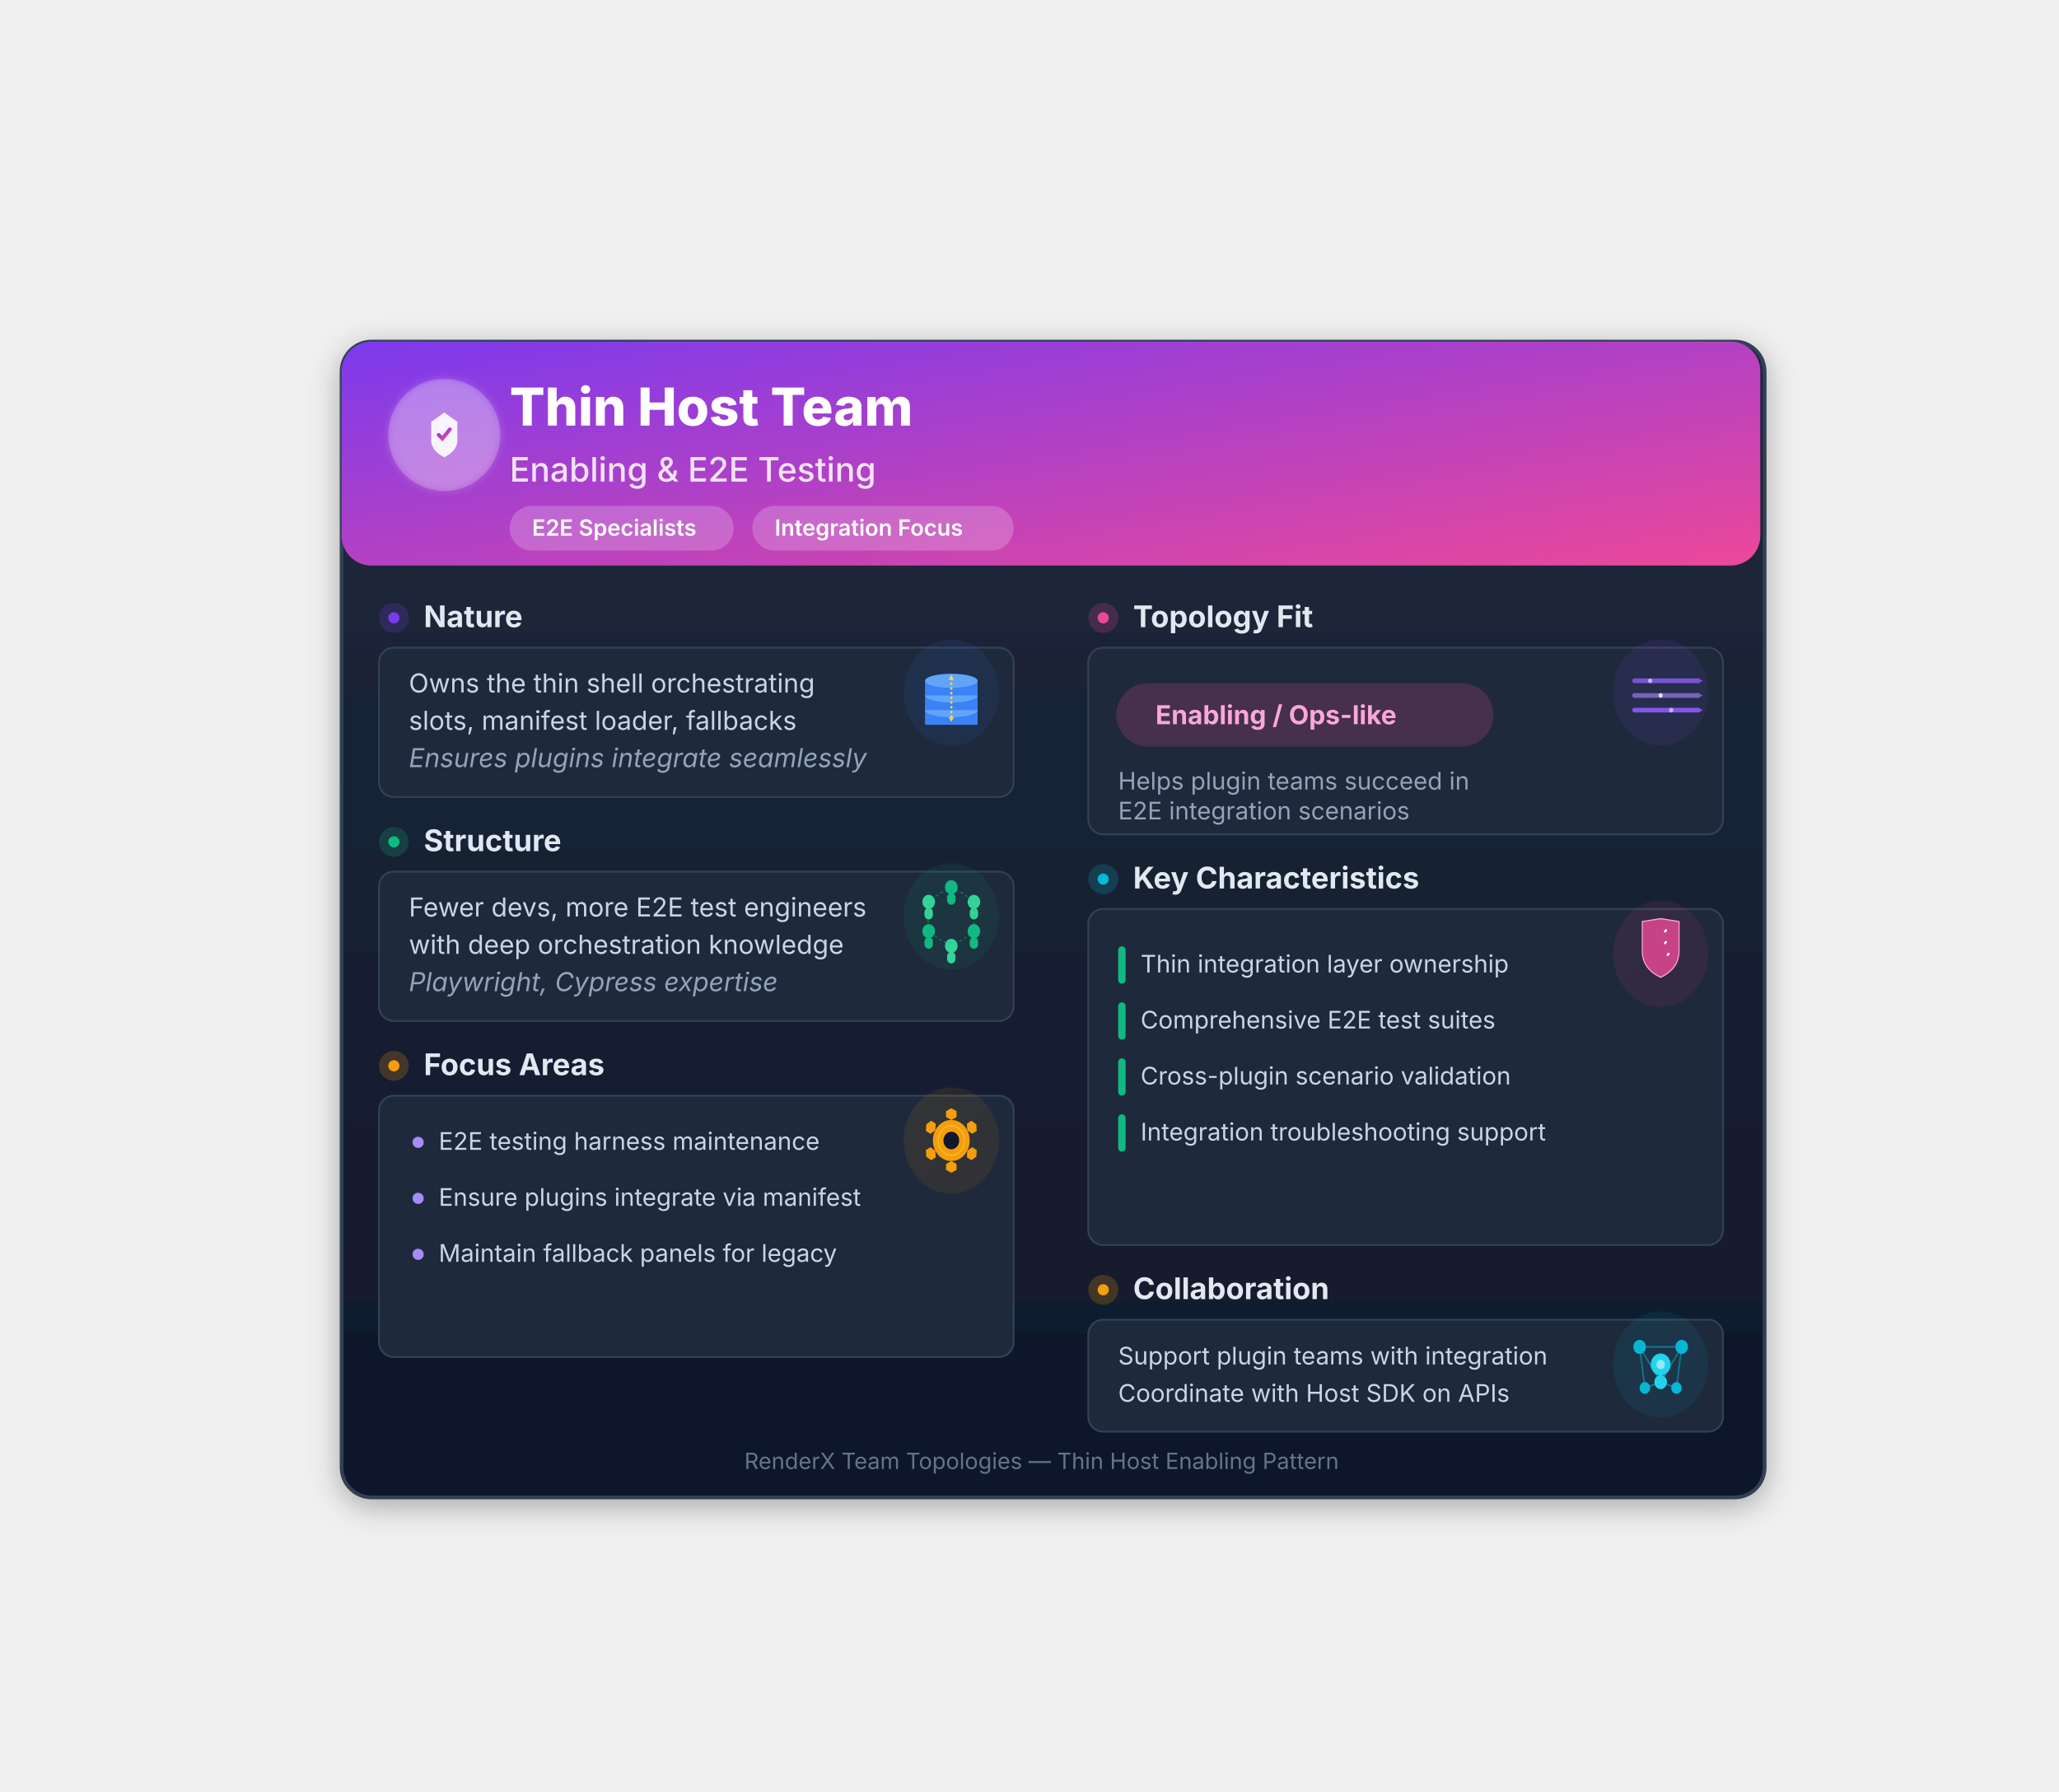
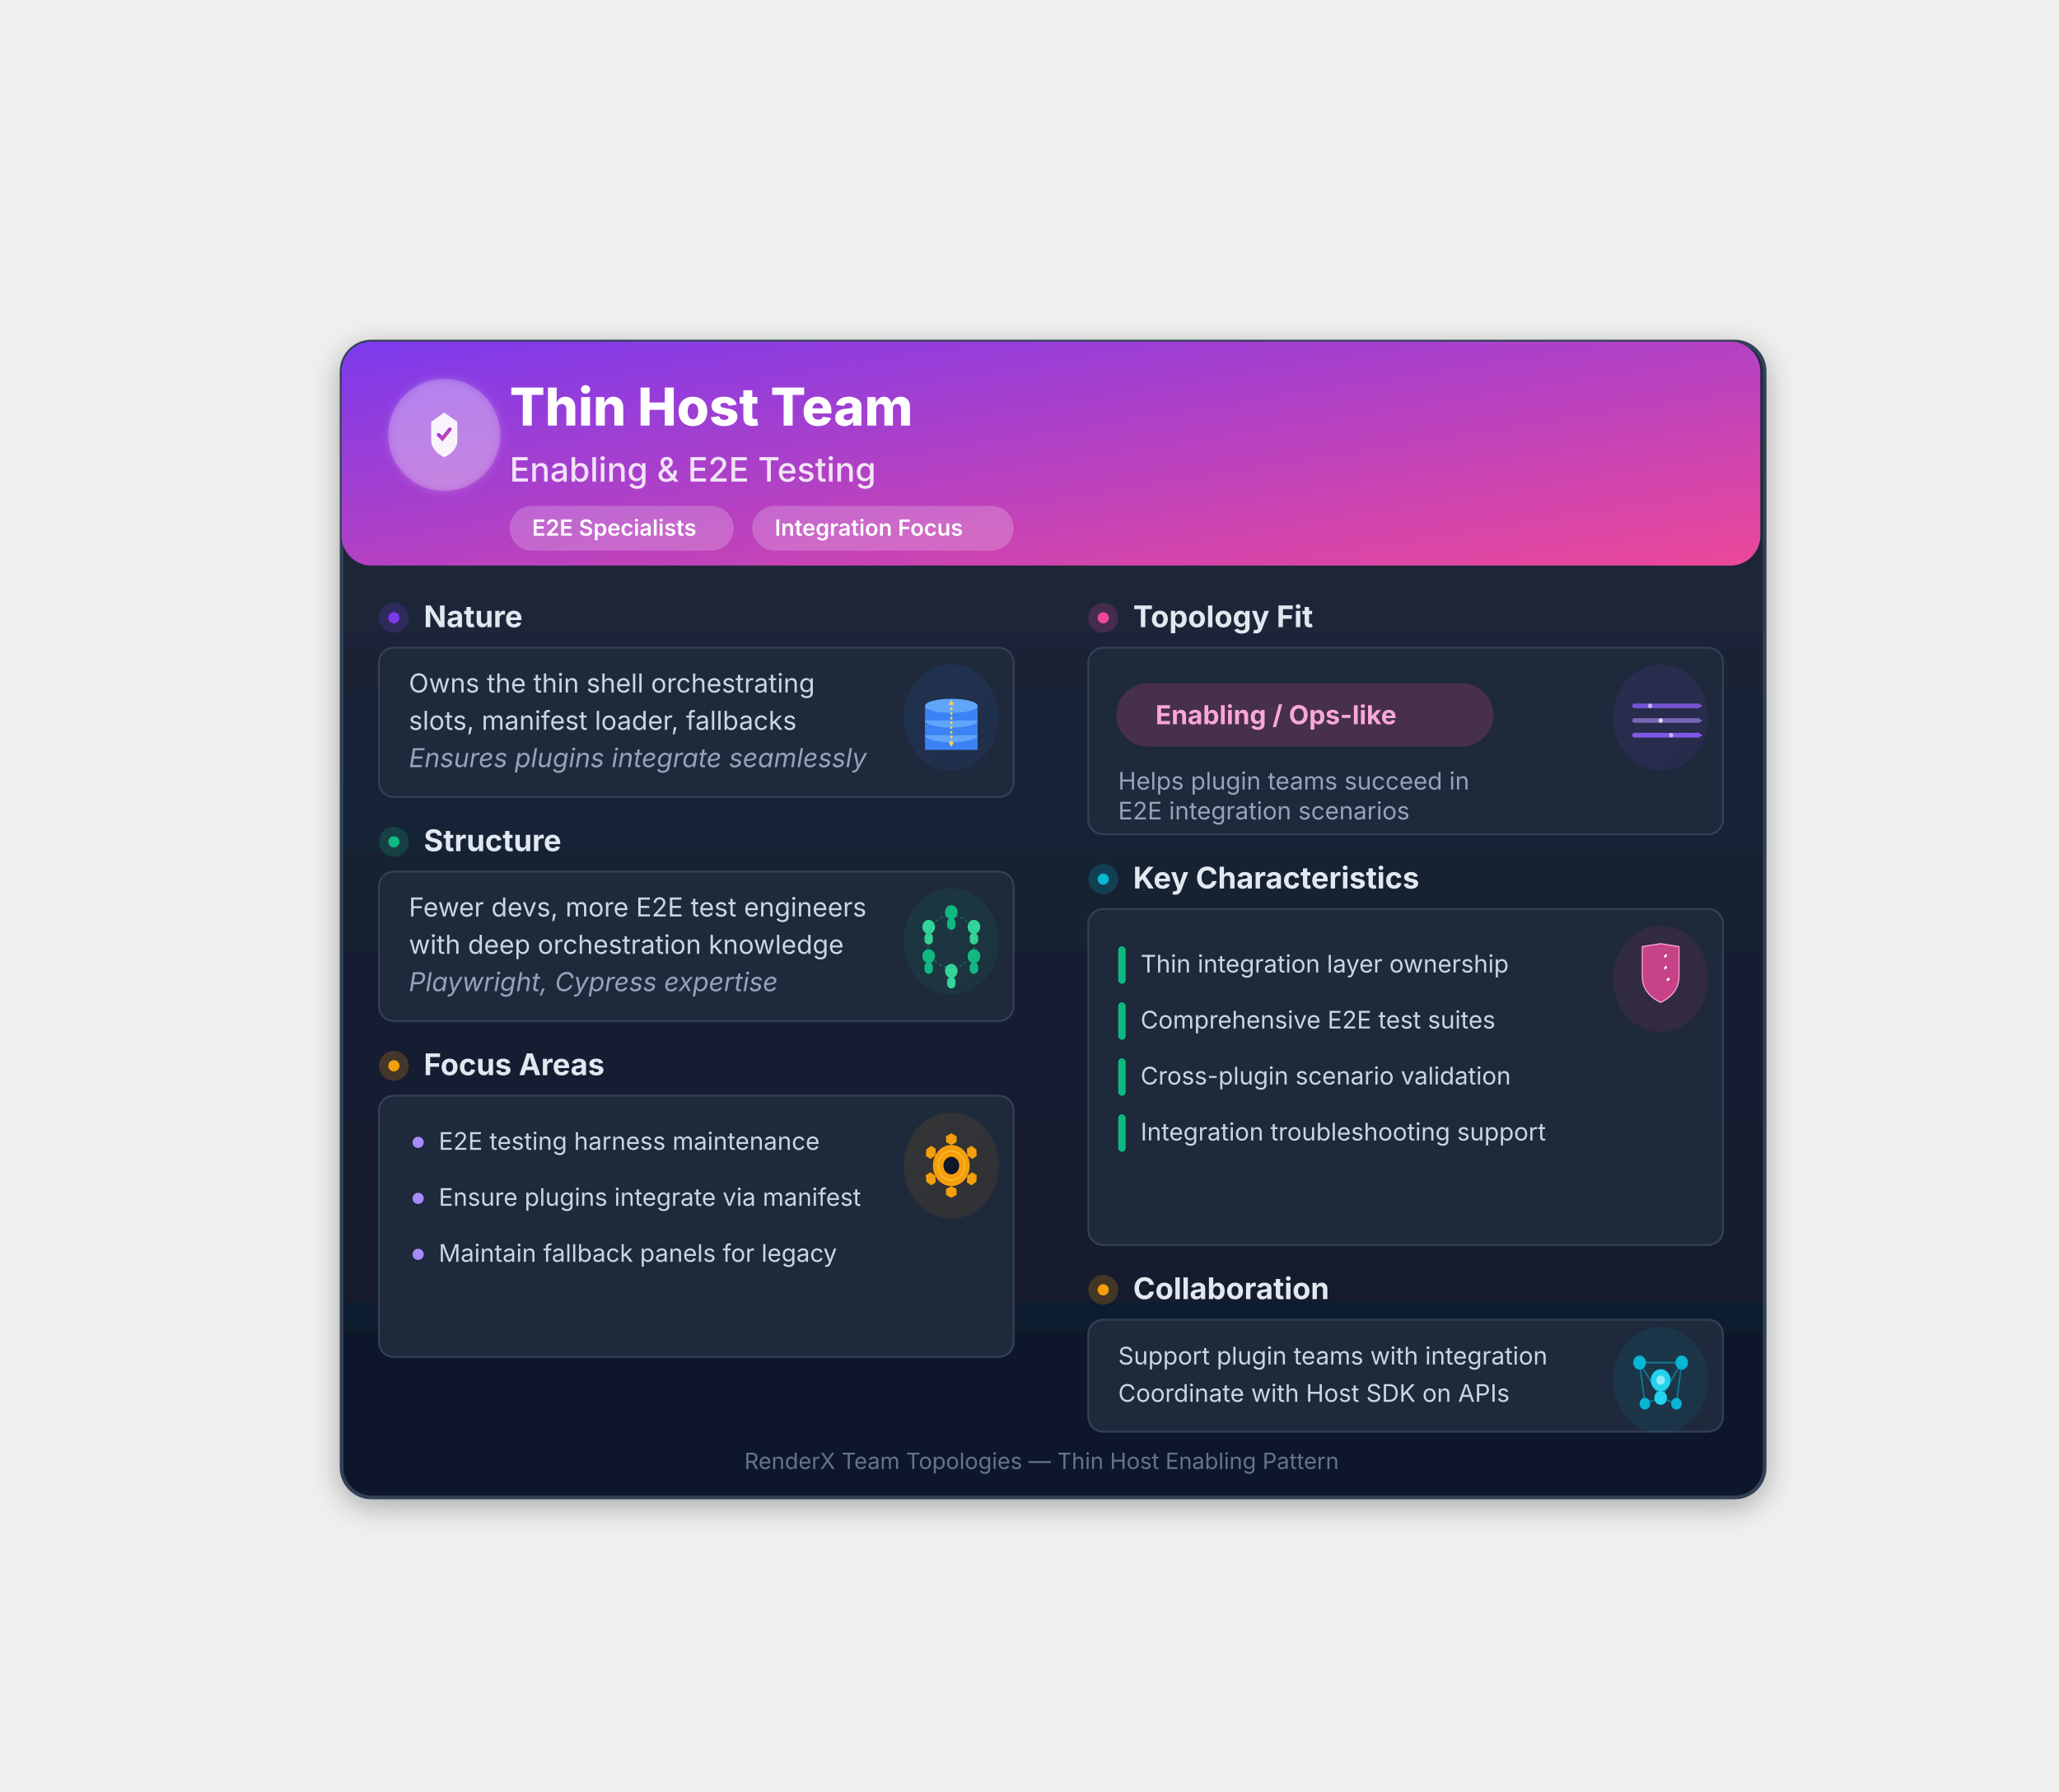
<svg xmlns="http://www.w3.org/2000/svg" viewBox="-163 -163 1103 960" role="img" aria-label="Thin Host Team - Enabling &amp; E2E Testing">
  <defs>
    <linearGradient id="headerGrad" x1="0%" y1="0%" x2="100%" y2="100%">
      <stop offset="0%" style="stop-color:#7C3AED;stop-opacity:1" />
      <stop offset="100%" style="stop-color:#EC4899;stop-opacity:1" />
    </linearGradient>
    <linearGradient id="cardGrad" x1="0%" y1="0%" x2="0%" y2="100%">
      <stop offset="0%" style="stop-color:#1E293B;stop-opacity:1" />
      <stop offset="100%" style="stop-color:#0F172A;stop-opacity:1" />
    </linearGradient>
    <filter id="cardShadow" x="-20%" y="-20%" width="140%" height="140%">
      <feGaussianBlur in="SourceAlpha" stdDeviation="8" />
      <feOffset dx="0" dy="4" result="offsetblur" />
      <feComponentTransfer>
        <feFuncA type="linear" slope="0.3" />
      </feComponentTransfer>
      <feMerge>
        <feMergeNode />
        <feMergeNode in="SourceGraphic" />
      </feMerge>
    </filter>
    <filter id="glow">
      <feGaussianBlur stdDeviation="2" result="coloredBlur" />
      <feMerge>
        <feMergeNode in="coloredBlur" />
        <feMergeNode in="SourceGraphic" />
      </feMerge>
    </filter>
    <linearGradient id="blueGrad" x1="0%" y1="0%" x2="100%" y2="100%">
      <stop offset="0%" style="stop-color:#3B82F6" />
      <stop offset="100%" style="stop-color:#2563EB" />
    </linearGradient>
    <linearGradient id="greenGrad" x1="0%" y1="0%" x2="100%" y2="100%">
      <stop offset="0%" style="stop-color:#10B981" />
      <stop offset="100%" style="stop-color:#059669" />
    </linearGradient>
    <linearGradient id="orangeGrad" x1="0%" y1="0%" x2="100%" y2="100%">
      <stop offset="0%" style="stop-color:#F59E0B" />
      <stop offset="100%" style="stop-color:#D97706" />
    </linearGradient>
    <linearGradient id="purpleGrad" x1="0%" y1="0%" x2="100%" y2="100%">
      <stop offset="0%" style="stop-color:#8B5CF6" />
      <stop offset="100%" style="stop-color:#7C3AED" />
    </linearGradient>
    <linearGradient id="pinkGrad" x1="0%" y1="0%" x2="100%" y2="100%">
      <stop offset="0%" style="stop-color:#EC4899" />
      <stop offset="100%" style="stop-color:#DB2777" />
    </linearGradient>
    <linearGradient id="cyanGrad" x1="0%" y1="0%" x2="100%" y2="100%">
      <stop offset="0%" style="stop-color:#06B6D4" />
      <stop offset="100%" style="stop-color:#0891B2" />
    </linearGradient>
  </defs>
  <g filter="url(#cardShadow)">
    <rect x="20" y="20" width="762.304" height="619.224" rx="16" fill="url(#cardGrad)" stroke="#334155" stroke-width="2" />
  </g>
  <rect x="20" y="20" width="760" height="120" rx="16" fill="url(#headerGrad)" />
  <g transform="translate(50, 45)">
    <circle cx="25" cy="25" r="30" fill="rgba(255,255,255,0.2)" filter="url(#glow)" />
    <path d="M 25 13 L 18 18 L 18 28 C 18 32 21 35 25 37 C 29 35 32 32 32 28 L 32 18 Z" fill="white" opacity="0.9" />
    <path d="M 22 25 L 24 27 L 28 22" stroke="url(#headerGrad)" stroke-width="2" fill="none" stroke-linecap="round" />
  </g>
  <text x="110" y="65" font-family="Inter, system-ui, sans-serif" font-size="28" font-weight="800" fill="white">
    Thin Host Team
  </text>
  <text x="110" y="95" font-family="Inter, system-ui, sans-serif" font-size="18" font-weight="500" fill="rgba(255,255,255,0.85)">
    Enabling &amp; E2E Testing
  </text>
  <g transform="translate(110, 108)">
    <rect width="120" height="24" rx="12" fill="rgba(255,255,255,0.2)" />
    <text x="12" y="16" font-family="Inter" font-size="12" font-weight="600" fill="white">E2E Specialists</text>
  </g>
  <g transform="translate(240, 108)">
    <rect width="140" height="24" rx="12" fill="rgba(255,255,255,0.2)" />
    <text x="12" y="16" font-family="Inter" font-size="12" font-weight="600" fill="white">Integration Focus</text>
  </g>
  <g transform="translate(40, 160)">
    <g>
      <g>
        <circle cx="8" cy="8" r="8" fill="#7C3AED" opacity="0.2" />
        <circle cx="8" cy="8" r="3" fill="#7C3AED" />
        <text x="24" y="13" font-family="Inter" font-size="16" font-weight="700" fill="#E2E8F0">Nature</text>
      </g>
      <rect x="0" y="24" width="340" height="80" rx="8" fill="#1E293B" stroke="#334155" stroke-width="1" />
      <text x="16" y="48" font-family="Inter" font-size="14" fill="#CBD5E1">
        <tspan x="16" dy="0">Owns the thin shell orchestrating</tspan>
        <tspan x="16" dy="20">slots, manifest loader, fallbacks</tspan>
        <tspan x="16" dy="20" font-style="italic" fill="#94A3B8">Ensures plugins integrate seamlessly</tspan>
      </text>
    </g>
    <g transform="translate(0, 120)">
      <g>
        <circle cx="8" cy="8" r="8" fill="#10B981" opacity="0.2" />
        <circle cx="8" cy="8" r="3" fill="#10B981" />
        <text x="24" y="13" font-family="Inter" font-size="16" font-weight="700" fill="#E2E8F0">Structure</text>
      </g>
      <rect x="0" y="24" width="340" height="80" rx="8" fill="#1E293B" stroke="#334155" stroke-width="1" />
      <text x="16" y="48" font-family="Inter" font-size="14" fill="#CBD5E1">
        <tspan x="16" dy="0">Fewer devs, more E2E test engineers</tspan>
        <tspan x="16" dy="20">with deep orchestration knowledge</tspan>
        <tspan x="16" dy="20" font-style="italic" fill="#94A3B8">Playwright, Cypress expertise</tspan>
      </text>
    </g>
    <g transform="translate(0, 240)">
      <g>
        <circle cx="8" cy="8" r="8" fill="#F59E0B" opacity="0.2" />
        <circle cx="8" cy="8" r="3" fill="#F59E0B" />
        <text x="24" y="13" font-family="Inter" font-size="16" font-weight="700" fill="#E2E8F0">Focus Areas</text>
      </g>
      <rect x="0" y="24" width="340" height="140" rx="8" fill="#1E293B" stroke="#334155" stroke-width="1" />
      <g transform="translate(16, 44)">
        <circle cx="5" cy="5" r="3" fill="#A78BFA" />
        <text x="16" y="9" font-family="Inter" font-size="13" fill="#CBD5E1">
          E2E testing harness maintenance
        </text>
      </g>
      <g transform="translate(16, 74)">
        <circle cx="5" cy="5" r="3" fill="#A78BFA" />
        <text x="16" y="9" font-family="Inter" font-size="13" fill="#CBD5E1">
          Ensure plugins integrate via manifest
        </text>
      </g>
      <g transform="translate(16, 104)">
        <circle cx="5" cy="5" r="3" fill="#A78BFA" />
        <text x="16" y="9" font-family="Inter" font-size="13" fill="#CBD5E1">
          Maintain fallback panels for legacy
        </text>
      </g>
    </g>
    <g transform="translate(380, 0)">
      <g>
        <circle cx="8" cy="8" r="8" fill="#EC4899" opacity="0.2" />
        <circle cx="8" cy="8" r="3" fill="#EC4899" />
        <text x="24" y="13" font-family="Inter" font-size="16" font-weight="700" fill="#E2E8F0">Topology Fit</text>
      </g>
      <rect x="0" y="24" width="340" height="100" rx="8" fill="#1E293B" stroke="#334155" stroke-width="1" />
      <g transform="translate(16, 44)">
        <rect width="200" height="32" rx="16" fill="#EC4899" opacity="0.2" stroke="#EC4899" stroke-width="2" />
        <text x="20" y="21" font-family="Inter" font-size="14" font-weight="700" fill="#F9A8D4">
          Enabling / Ops-like
        </text>
      </g>
      <text x="16" y="100" font-family="Inter" font-size="13" fill="#94A3B8">
        Helps plugin teams succeed in
      </text>
      <text x="16" y="116" font-family="Inter" font-size="13" fill="#94A3B8">
        E2E integration scenarios
      </text>
    </g>
    <g transform="translate(380, 140)">
      <g>
        <circle cx="8" cy="8" r="8" fill="#06B6D4" opacity="0.2" />
        <circle cx="8" cy="8" r="3" fill="#06B6D4" />
        <text x="24" y="13" font-family="Inter" font-size="16" font-weight="700" fill="#E2E8F0">Key Characteristics</text>
      </g>
      <rect x="0" y="24" width="340" height="180" rx="8" fill="#1E293B" stroke="#334155" stroke-width="1" />
      <g transform="translate(16, 44)">
        <rect x="0" y="0" width="4" height="20" rx="2" fill="#10B981" />
        <text x="12" y="14" font-family="Inter" font-size="13" fill="#CBD5E1">
          Thin integration layer ownership
        </text>
      </g>
      <g transform="translate(16, 74)">
        <rect x="0" y="0" width="4" height="20" rx="2" fill="#10B981" />
        <text x="12" y="14" font-family="Inter" font-size="13" fill="#CBD5E1">
          Comprehensive E2E test suites
        </text>
      </g>
      <g transform="translate(16, 104)">
        <rect x="0" y="0" width="4" height="20" rx="2" fill="#10B981" />
        <text x="12" y="14" font-family="Inter" font-size="13" fill="#CBD5E1">
          Cross-plugin scenario validation
        </text>
      </g>
      <g transform="translate(16, 134)">
        <rect x="0" y="0" width="4" height="20" rx="2" fill="#10B981" />
        <text x="12" y="14" font-family="Inter" font-size="13" fill="#CBD5E1">
          Integration troubleshooting support
        </text>
      </g>
    </g>
    <g transform="translate(380, 360)">
      <g>
        <circle cx="8" cy="8" r="8" fill="#F59E0B" opacity="0.2" />
        <circle cx="8" cy="8" r="3" fill="#F59E0B" />
        <text x="24" y="13" font-family="Inter" font-size="16" font-weight="700" fill="#E2E8F0">Collaboration</text>
      </g>
      <rect x="0" y="24" width="340" height="60" rx="8" fill="#1E293B" stroke="#334155" stroke-width="1" />
      <text x="16" y="48" font-family="Inter" font-size="13" fill="#CBD5E1">
        <tspan x="16" dy="0">Support plugin teams with integration</tspan>
        <tspan x="16" dy="20">Coordinate with Host SDK on APIs</tspan>
      </text>
    </g>
  </g>
  <g transform="translate(20, 560)">
    <text x="380" y="38" text-anchor="middle" font-family="Inter" font-size="12" fill="#64748B" transform="translate(-5, 26)">
      RenderX Team Topologies — Thin Host Enabling Pattern
    </text>
  </g>
-   <g data-asset-id="nature-icon" data-asset-name="nature-icon.svg" transform="translate(318.44, 176.58) scale(0.2817309, 0.3143795)" opacity="1">
+   <g data-asset-id="nature-icon" data-asset-name="nature-icon.svg" transform="translate(318.44, 190) scale(0.2817309, 0.3143795)" opacity="1">
    <circle cx="100" cy="100" r="90" fill="url(#blueGrad)" opacity="0.1" filter="url(#glow)">
      <animate attributeName="opacity" values="0.1;0.2;0.1" dur="3s" repeatCount="indefinite" />
    </circle>
    <g transform="translate(40, 50)">
      <ellipse cx="60" cy="90" rx="50" ry="12" fill="#3B82F6" opacity="0.8">
        <animate attributeName="opacity" values="0.8;0.95;0.8" dur="3s" repeatCount="indefinite" />
      </ellipse>
      <rect x="10" y="80" width="100" height="25" fill="#3B82F6" />
      <ellipse cx="60" cy="80" rx="50" ry="12" fill="#60A5FA" />
      <ellipse cx="60" cy="65" rx="50" ry="12" fill="#3B82F6" opacity="0.8">
        <animate attributeName="opacity" values="0.8;0.95;0.8" dur="3s" begin="0.5s" repeatCount="indefinite" />
      </ellipse>
      <rect x="10" y="55" width="100" height="25" fill="#3B82F6" />
      <ellipse cx="60" cy="55" rx="50" ry="12" fill="#60A5FA" />
      <ellipse cx="60" cy="40" rx="50" ry="12" fill="#3B82F6" opacity="0.8">
        <animate attributeName="opacity" values="0.8;0.95;0.8" dur="3s" begin="1s" repeatCount="indefinite" />
      </ellipse>
      <rect x="10" y="30" width="100" height="25" fill="#3B82F6" />
      <ellipse cx="60" cy="30" rx="50" ry="12" fill="#60A5FA" />
      <line x1="60" y1="25" x2="60" y2="95" stroke="#FCD34D" stroke-width="4" stroke-dasharray="4,4">
        <animate attributeName="stroke-dashoffset" from="0" to="8" dur="1s" repeatCount="indefinite" />
      </line>
      <polygon points="60,20 55,28 65,28" fill="#FCD34D">
        <animate attributeName="opacity" values="1;0.5;1" dur="2s" repeatCount="indefinite" />
      </polygon>
      <polygon points="60,100 55,92 65,92" fill="#FCD34D">
        <animate attributeName="opacity" values="1;0.5;1" dur="2s" repeatCount="indefinite" />
      </polygon>
    </g>
  </g>
-   <g data-asset-id="structure-icon" data-asset-name="structure-icon.svg" transform="translate(318.44, 296.58) scale(0.2817309, 0.3143795)" opacity="1">
+   <g data-asset-id="structure-icon" data-asset-name="structure-icon.svg" transform="translate(318.44, 310) scale(0.2817309, 0.3143795)" opacity="1">
    <circle cx="100" cy="100" r="90" fill="url(#greenGrad)" opacity="0.1" filter="url(#glow)">
      <animate attributeName="opacity" values="0.1;0.2;0.1" dur="3s" repeatCount="indefinite" />
    </circle>
    <g transform="translate(100, 100)">
      <g transform="translate(0, -50)">
        <circle cx="0" cy="0" r="12" fill="#10B981">
          <animate attributeName="r" values="12;14;12" dur="2s" repeatCount="indefinite" />
        </circle>
        <rect x="-8" y="10" width="16" height="20" rx="8" fill="#10B981" />
      </g>
      <g transform="translate(43, -25)">
        <circle cx="0" cy="0" r="12" fill="#34D399">
          <animate attributeName="r" values="12;14;12" dur="2s" begin="0.3s" repeatCount="indefinite" />
        </circle>
        <rect x="-8" y="10" width="16" height="20" rx="8" fill="#34D399" />
      </g>
      <g transform="translate(43, 25)">
        <circle cx="0" cy="0" r="12" fill="#10B981">
          <animate attributeName="r" values="12;14;12" dur="2s" begin="0.6s" repeatCount="indefinite" />
        </circle>
        <rect x="-8" y="10" width="16" height="20" rx="8" fill="#10B981" />
      </g>
      <g transform="translate(0, 50)">
        <circle cx="0" cy="0" r="12" fill="#34D399">
          <animate attributeName="r" values="12;14;12" dur="2s" begin="0.9s" repeatCount="indefinite" />
        </circle>
        <rect x="-8" y="10" width="16" height="20" rx="8" fill="#34D399" />
      </g>
      <g transform="translate(-43, 25)">
        <circle cx="0" cy="0" r="12" fill="#10B981">
          <animate attributeName="r" values="12;14;12" dur="2s" begin="1.2s" repeatCount="indefinite" />
        </circle>
        <rect x="-8" y="10" width="16" height="20" rx="8" fill="#10B981" />
      </g>
      <g transform="translate(-43, -25)">
        <circle cx="0" cy="0" r="12" fill="#34D399">
          <animate attributeName="r" values="12;14;12" dur="2s" begin="1.5s" repeatCount="indefinite" />
        </circle>
        <rect x="-8" y="10" width="16" height="20" rx="8" fill="#34D399" />
      </g>
      <circle cx="0" cy="0" r="45" fill="none" stroke="#10B981" stroke-width="2" stroke-dasharray="5,5" opacity="0.5">
        <animateTransform attributeName="transform" type="rotate" from="0" to="360" dur="20s" repeatCount="indefinite" />
        <animate attributeName="opacity" values="0.5;0.8;0.5" dur="3s" repeatCount="indefinite" />
      </circle>
    </g>
  </g>
-   <g data-asset-id="focus-icon" data-asset-name="focus-icon.svg" transform="translate(318.44, 416.58) scale(0.2817309, 0.3143795)" opacity="1">
+   <g data-asset-id="focus-icon" data-asset-name="focus-icon.svg" transform="translate(318.44, 430) scale(0.2817309, 0.3143795)" opacity="1">
    <circle cx="100" cy="100" r="90" fill="url(#orangeGrad)" opacity="0.1" filter="url(#glow)">
      <animate attributeName="opacity" values="0.1;0.2;0.1" dur="3s" repeatCount="indefinite" />
    </circle>
    <g transform="translate(100, 100)">
      <g>
        <animateTransform attributeName="transform" type="rotate" from="0" to="360" dur="8s" repeatCount="indefinite" />
        <path d="M 0,-55 L 10,-50 L 10,-40 L 0,-35 L -10,-40 L -10,-50 Z" fill="#F59E0B" />
        <path d="M 0,-55 L 10,-50 L 10,-40 L 0,-35 L -10,-40 L -10,-50 Z" fill="#F59E0B" transform="rotate(60)" />
        <path d="M 0,-55 L 10,-50 L 10,-40 L 0,-35 L -10,-40 L -10,-50 Z" fill="#F59E0B" transform="rotate(120)" />
        <path d="M 0,-55 L 10,-50 L 10,-40 L 0,-35 L -10,-40 L -10,-50 Z" fill="#F59E0B" transform="rotate(180)" />
        <path d="M 0,-55 L 10,-50 L 10,-40 L 0,-35 L -10,-40 L -10,-50 Z" fill="#F59E0B" transform="rotate(240)" />
        <path d="M 0,-55 L 10,-50 L 10,-40 L 0,-35 L -10,-40 L -10,-50 Z" fill="#F59E0B" transform="rotate(300)" />
        <circle cx="0" cy="0" r="35" fill="#F59E0B" />
      </g>
      <circle cx="0" cy="0" r="15" fill="#0F172A">
        <animate attributeName="r" values="15;17;15" dur="4s" repeatCount="indefinite" />
      </circle>
      <circle cx="0" cy="0" r="25" fill="none" stroke="#FCD34D" stroke-width="2" opacity="0.6">
        <animate attributeName="opacity" values="0.6;1;0.6" dur="2s" repeatCount="indefinite" />
      </circle>
      <circle cx="0" cy="0" r="35" fill="none" stroke="#FCD34D" stroke-width="3" opacity="0">
        <animate attributeName="r" from="35" to="60" dur="2s" repeatCount="indefinite" />
        <animate attributeName="opacity" from="0.8" to="0" dur="2s" repeatCount="indefinite" />
      </circle>
    </g>
  </g>
-   <g data-asset-id="topology-fit-icon" data-asset-name="topology-fit-icon.svg" transform="translate(698.44, 176.58) scale(0.2817309, 0.3143795)" opacity="1">
+   <g data-asset-id="topology-fit-icon" data-asset-name="topology-fit-icon.svg" transform="translate(698.44, 190) scale(0.2817309, 0.3143795)" opacity="1">
    <circle cx="100" cy="100" r="90" fill="url(#purpleGrad)" opacity="0.1" filter="url(#glow)" />
    <g transform="translate(40, 70)">
      <g opacity="0.8">
        <path d="M 10,10 L 130,10" stroke="#8B5CF6" stroke-width="8" stroke-linecap="round" />
        <polygon points="140,10 130,5 130,15" fill="#8B5CF6" />
      </g>
      <g opacity="0.6" transform="translate(0, 25)">
        <path d="M 10,10 L 130,10" stroke="#A78BFA" stroke-width="8" stroke-linecap="round" />
        <polygon points="140,10 130,5 130,15" fill="#A78BFA" />
      </g>
      <g opacity="0.9" transform="translate(0, 50)">
        <path d="M 10,10 L 130,10" stroke="#8B5CF6" stroke-width="8" stroke-linecap="round" />
        <polygon points="140,10 130,5 130,15" fill="#8B5CF6" />
      </g>
      <circle cx="40" cy="10" r="4" fill="#C4B5FD">
        <animate attributeName="cx" from="10" to="140" dur="2s" repeatCount="indefinite" />
      </circle>
      <circle cx="60" cy="35" r="4" fill="#DDD6FE">
        <animate attributeName="cx" from="10" to="140" dur="2.5s" repeatCount="indefinite" />
      </circle>
      <circle cx="80" cy="60" r="4" fill="#C4B5FD">
        <animate attributeName="cx" from="10" to="140" dur="1.8s" repeatCount="indefinite" />
      </circle>
    </g>
  </g>
-   <g data-asset-id="characteristics-icon" data-asset-name="characteristics-icon.svg" transform="translate(698.44, 316.58) scale(0.2817309, 0.3143795)" opacity="1">
+   <g data-asset-id="characteristics-icon" data-asset-name="characteristics-icon.svg" transform="translate(698.44, 330) scale(0.2817309, 0.3143795)" opacity="1">
    <circle cx="100" cy="100" r="90" fill="url(#pinkGrad)" opacity="0.1" filter="url(#glow)">
      <animate attributeName="opacity" values="0.1;0.2;0.1" dur="3s" repeatCount="indefinite" />
    </circle>
    <g transform="translate(100, 80)">
      <path d="M 0,-40 L 35,-35 L 35,15 Q 35,45 0,60 Q -35,45 -35,15 L -35,-35 Z" fill="#EC4899" opacity="0.8">
        <animate attributeName="opacity" values="0.8;0.95;0.8" dur="3s" repeatCount="indefinite" />
      </path>
      <path d="M 0,-40 L 35,-35 L 35,15 Q 35,45 0,60 Q -35,45 -35,15 L -35,-35 Z" fill="none" stroke="#F9A8D4" stroke-width="2">
        <animate attributeName="stroke-width" values="2;3;2" dur="2s" repeatCount="indefinite" />
      </path>
      <g stroke="#FFF" stroke-width="4" stroke-linecap="round" fill="none">
        <path d="M -20,-10 L -10,0 L 10,-20" stroke-dasharray="40" stroke-dashoffset="40">
          <animate attributeName="stroke-dashoffset" from="40" to="0" dur="0.6s" begin="0s" fill="freeze" />
        </path>
        <path d="M -20,10 L -10,20 L 10,0" stroke-dasharray="40" stroke-dashoffset="40">
          <animate attributeName="stroke-dashoffset" from="40" to="0" dur="0.6s" begin="0.3s" fill="freeze" />
        </path>
        <path d="M -15,30 L -5,40 L 15,20" stroke-dasharray="40" stroke-dashoffset="40">
          <animate attributeName="stroke-dashoffset" from="40" to="0" dur="0.6s" begin="0.6s" fill="freeze" />
        </path>
      </g>
      <circle cx="25" cy="-25" r="3" fill="#FFF" opacity="0">
        <animate attributeName="opacity" values="0;1;0" dur="2s" begin="1s" repeatCount="indefinite" />
      </circle>
      <circle cx="-25" cy="0" r="2" fill="#FFF" opacity="0">
        <animate attributeName="opacity" values="0;1;0" dur="2s" begin="1.3s" repeatCount="indefinite" />
      </circle>
      <circle cx="30" cy="25" r="2.5" fill="#FFF" opacity="0">
        <animate attributeName="opacity" values="0;1;0" dur="2s" begin="1.6s" repeatCount="indefinite" />
      </circle>
    </g>
  </g>
-   <g data-asset-id="collaboration-icon" data-asset-name="collaboration-icon.svg" transform="translate(698.44, 536.58) scale(0.2817309, 0.3143795)" opacity="1">
+   <g data-asset-id="collaboration-icon" data-asset-name="collaboration-icon.svg" transform="translate(698.44, 545) scale(0.2817309, 0.3143795)" opacity="1">
    <circle cx="100" cy="100" r="90" fill="url(#cyanGrad)" opacity="0.1" filter="url(#glow)" />
    <g transform="translate(100, 100)">
      <line x1="-40" y1="-30" x2="40" y2="-30" stroke="#06B6D4" stroke-width="3" opacity="0.5" />
      <line x1="-40" y1="-30" x2="0" y2="30" stroke="#06B6D4" stroke-width="3" opacity="0.5" />
      <line x1="40" y1="-30" x2="0" y2="30" stroke="#06B6D4" stroke-width="3" opacity="0.5" />
      <line x1="-40" y1="-30" x2="-30" y2="40" stroke="#06B6D4" stroke-width="3" opacity="0.5" />
      <line x1="40" y1="-30" x2="30" y2="40" stroke="#06B6D4" stroke-width="3" opacity="0.5" />
      <line x1="0" y1="30" x2="-30" y2="40" stroke="#06B6D4" stroke-width="3" opacity="0.5" />
      <line x1="0" y1="30" x2="30" y2="40" stroke="#06B6D4" stroke-width="3" opacity="0.5" />
      <circle cx="-40" cy="-30" r="12" fill="#06B6D4" />
      <circle cx="40" cy="-30" r="12" fill="#06B6D4" />
      <circle cx="0" cy="30" r="12" fill="#22D3EE" />
      <circle cx="-30" cy="40" r="10" fill="#06B6D4" />
      <circle cx="30" cy="40" r="10" fill="#06B6D4" />
      <circle cx="0" cy="0" r="18" fill="#22D3EE" />
      <circle cx="0" cy="0" r="8" fill="#FFF" opacity="0.5" />
      <circle cx="0" cy="0" r="18" fill="none" stroke="#22D3EE" stroke-width="2" opacity="0.8">
        <animate attributeName="r" from="18" to="35" dur="2s" repeatCount="indefinite" />
        <animate attributeName="opacity" from="0.8" to="0" dur="2s" repeatCount="indefinite" />
      </circle>
    </g>
  </g>
</svg>
